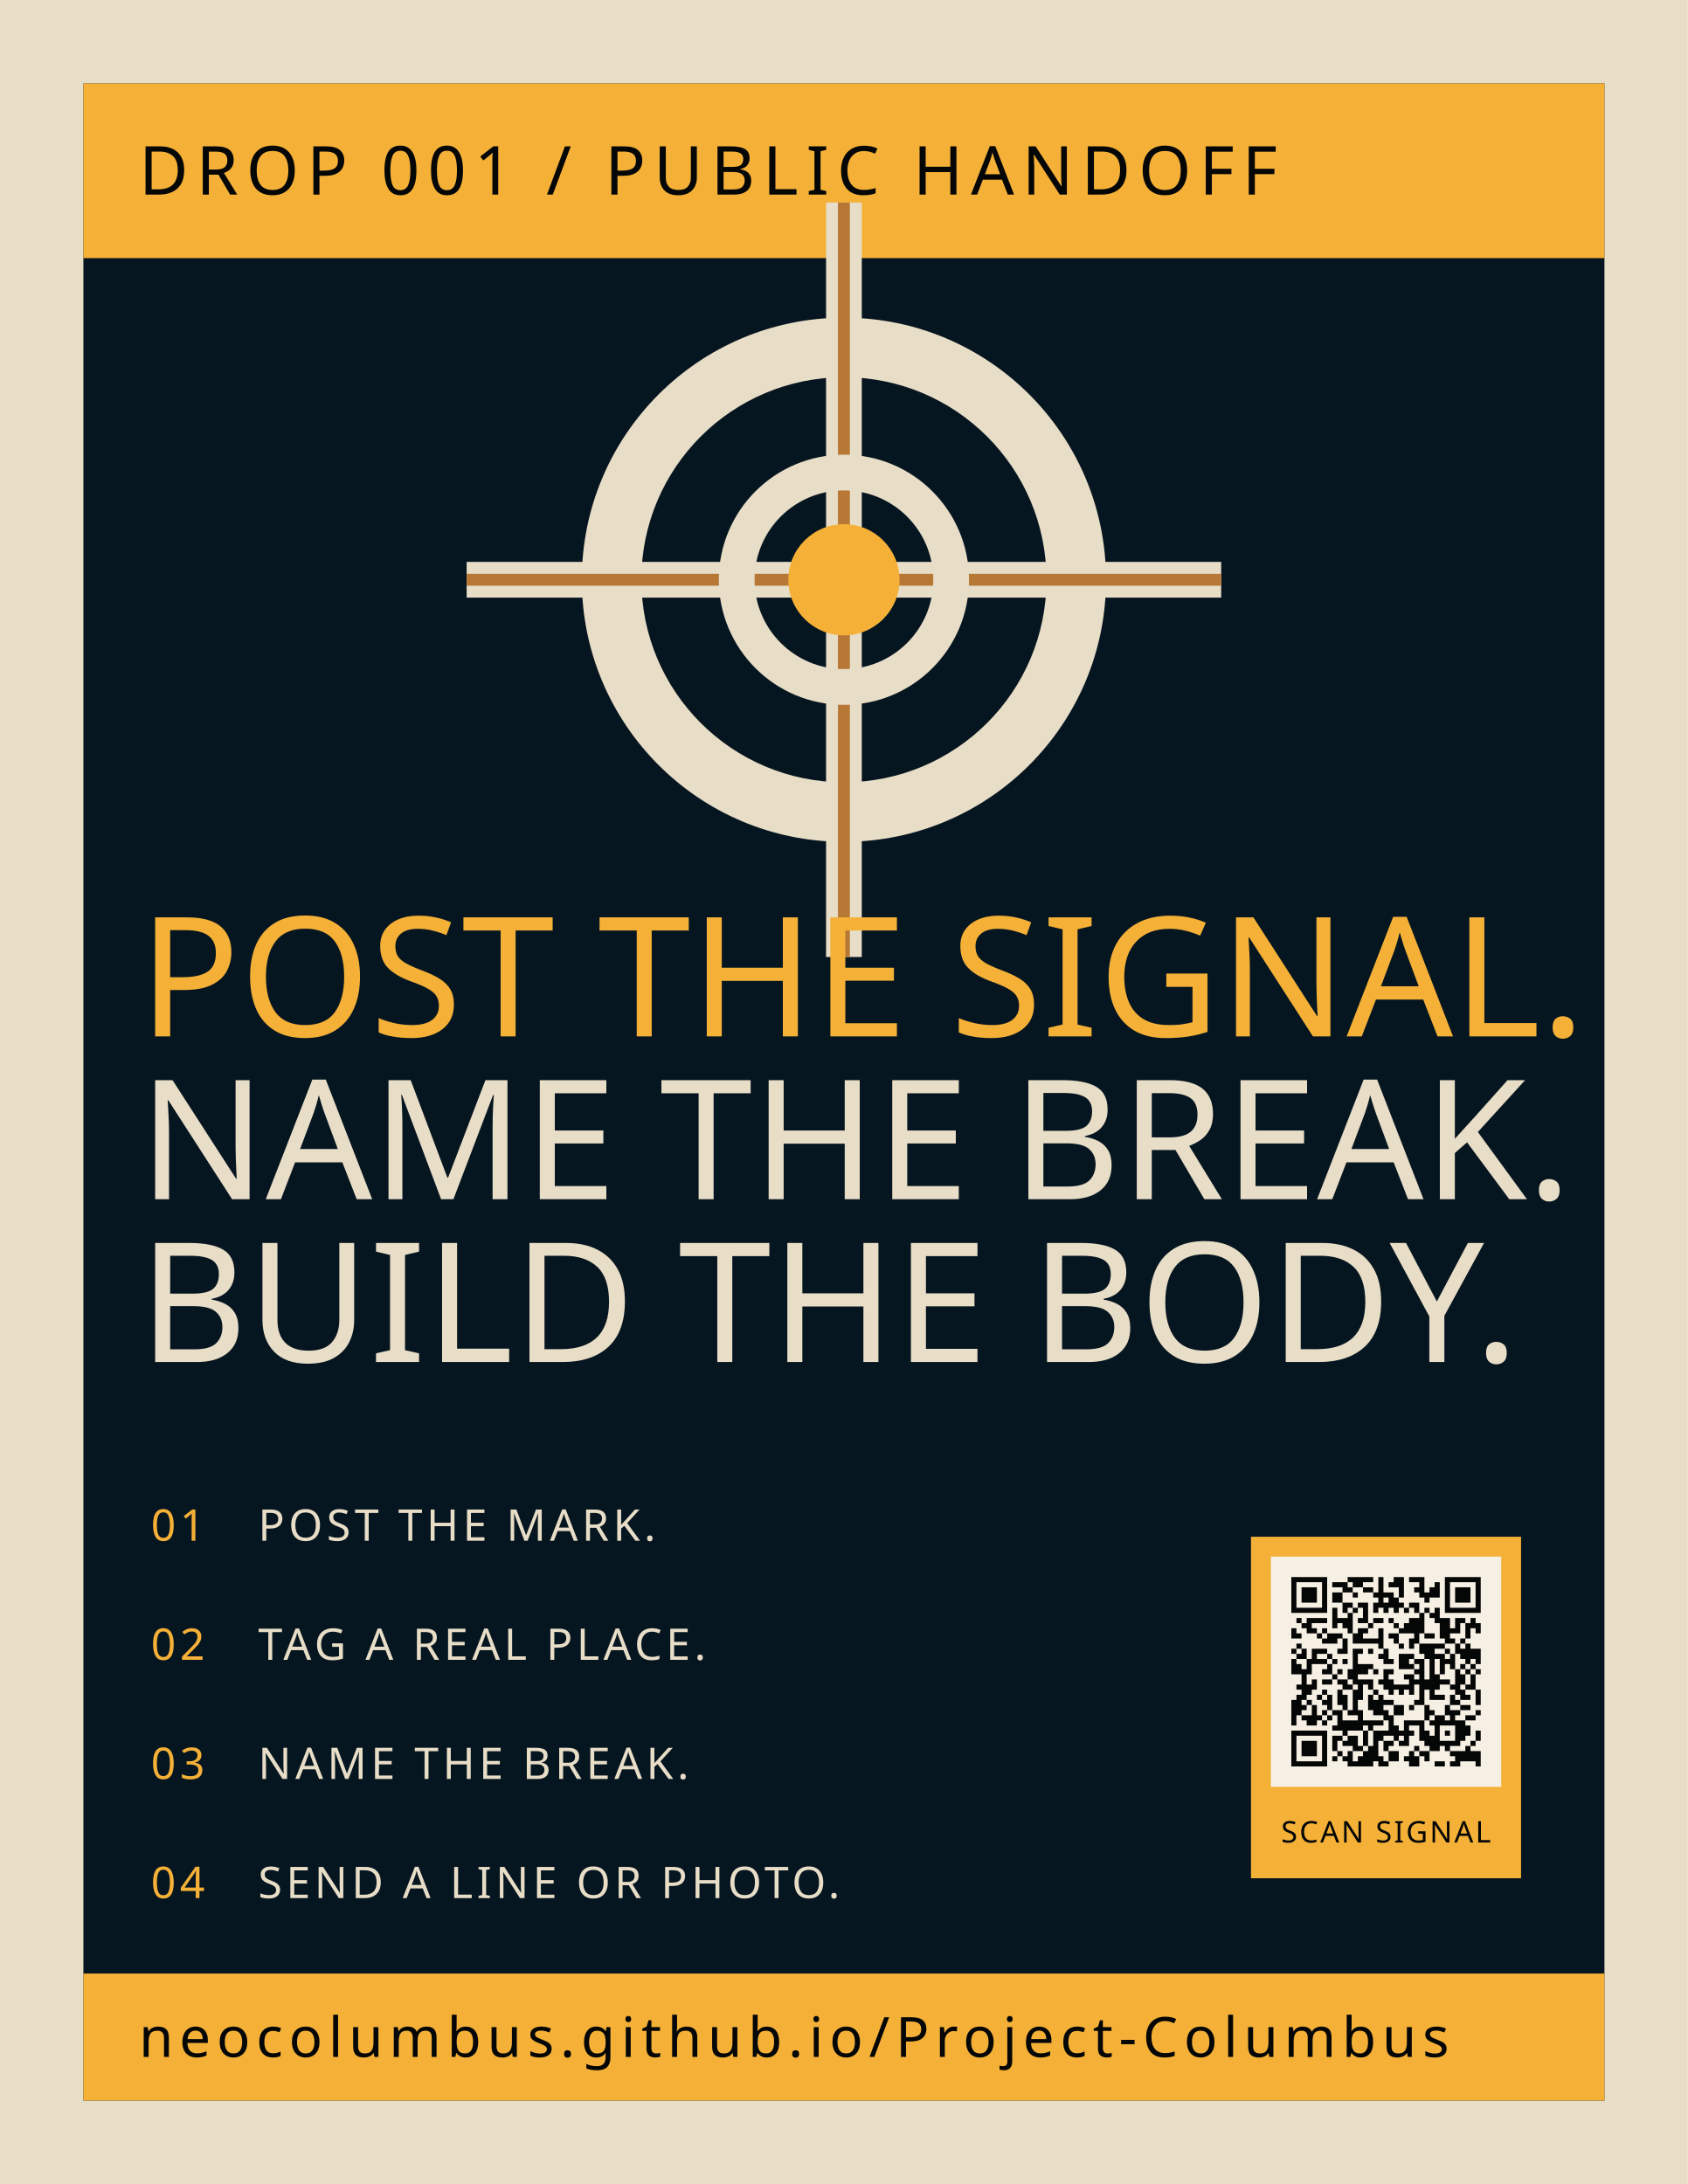
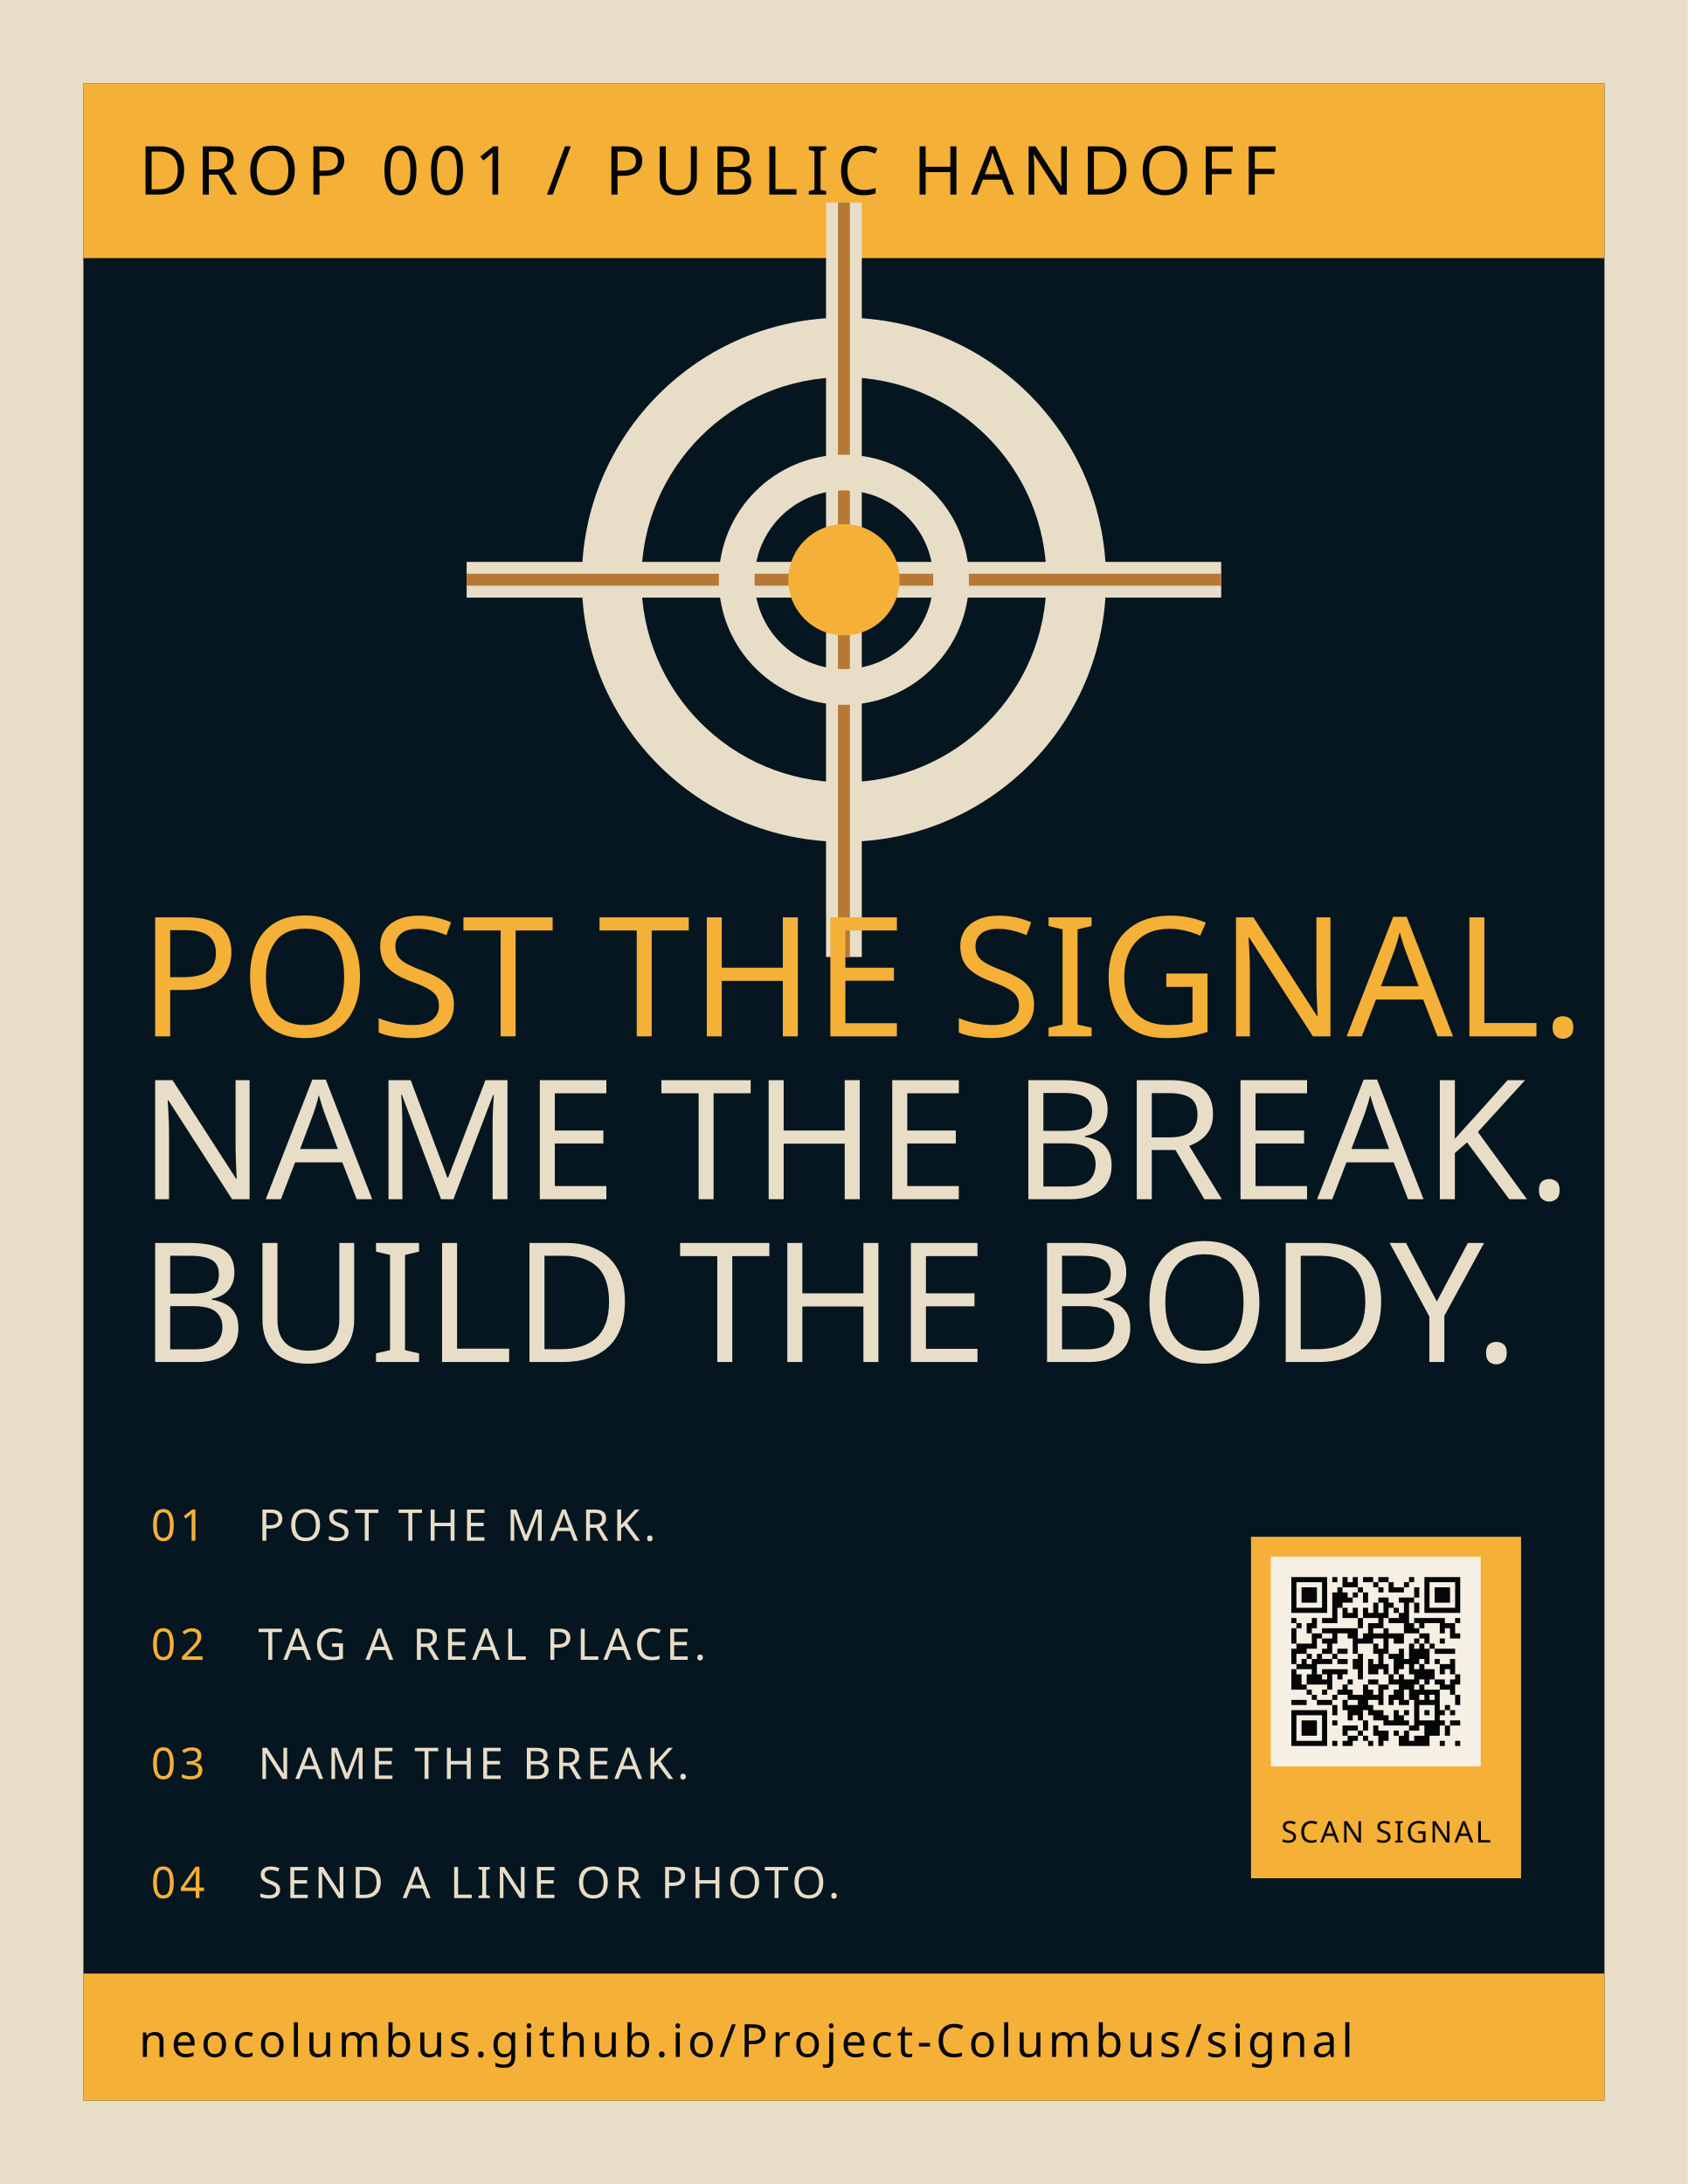
<svg xmlns="http://www.w3.org/2000/svg" viewBox="0 0 850 1100" role="img" aria-labelledby="title desc">
  <defs>
    <g id="project-qr-code">
-       <rect width="45" height="45" fill="#F6F0E4" />
-       <path fill="#050606" d="M4 4h1v1h-1zM5 4h1v1h-1zM6 4h1v1h-1zM7 4h1v1h-1zM8 4h1v1h-1zM9 4h1v1h-1zM10 4h1v1h-1zM15 4h1v1h-1zM16 4h1v1h-1zM17 4h1v1h-1zM18 4h1v1h-1zM19 4h1v1h-1zM21 4h1v1h-1zM24 4h1v1h-1zM25 4h1v1h-1zM27 4h1v1h-1zM28 4h1v1h-1zM29 4h1v1h-1zM34 4h1v1h-1zM35 4h1v1h-1zM36 4h1v1h-1zM37 4h1v1h-1zM38 4h1v1h-1zM39 4h1v1h-1zM40 4h1v1h-1zM4 5h1v1h-1zM10 5h1v1h-1zM12 5h1v1h-1zM13 5h1v1h-1zM14 5h1v1h-1zM16 5h1v1h-1zM17 5h1v1h-1zM21 5h1v1h-1zM23 5h1v1h-1zM24 5h1v1h-1zM25 5h1v1h-1zM29 5h1v1h-1zM32 5h1v1h-1zM34 5h1v1h-1zM40 5h1v1h-1zM4 6h1v1h-1zM6 6h1v1h-1zM7 6h1v1h-1zM8 6h1v1h-1zM10 6h1v1h-1zM14 6h1v1h-1zM15 6h1v1h-1zM18 6h1v1h-1zM19 6h1v1h-1zM21 6h1v1h-1zM25 6h1v1h-1zM28 6h1v1h-1zM29 6h1v1h-1zM31 6h1v1h-1zM32 6h1v1h-1zM34 6h1v1h-1zM36 6h1v1h-1zM37 6h1v1h-1zM38 6h1v1h-1zM40 6h1v1h-1zM4 7h1v1h-1zM6 7h1v1h-1zM7 7h1v1h-1zM8 7h1v1h-1zM10 7h1v1h-1zM12 7h1v1h-1zM13 7h1v1h-1zM16 7h1v1h-1zM20 7h1v1h-1zM21 7h1v1h-1zM22 7h1v1h-1zM23 7h1v1h-1zM25 7h1v1h-1zM29 7h1v1h-1zM30 7h1v1h-1zM31 7h1v1h-1zM32 7h1v1h-1zM34 7h1v1h-1zM36 7h1v1h-1zM37 7h1v1h-1zM38 7h1v1h-1zM40 7h1v1h-1zM4 8h1v1h-1zM6 8h1v1h-1zM7 8h1v1h-1zM8 8h1v1h-1zM10 8h1v1h-1zM12 8h1v1h-1zM13 8h1v1h-1zM21 8h1v1h-1zM23 8h1v1h-1zM24 8h1v1h-1zM30 8h1v1h-1zM34 8h1v1h-1zM36 8h1v1h-1zM37 8h1v1h-1zM38 8h1v1h-1zM40 8h1v1h-1zM4 9h1v1h-1zM10 9h1v1h-1zM14 9h1v1h-1zM15 9h1v1h-1zM17 9h1v1h-1zM18 9h1v1h-1zM20 9h1v1h-1zM21 9h1v1h-1zM22 9h1v1h-1zM23 9h1v1h-1zM24 9h1v1h-1zM25 9h1v1h-1zM27 9h1v1h-1zM28 9h1v1h-1zM34 9h1v1h-1zM40 9h1v1h-1zM4 10h1v1h-1zM5 10h1v1h-1zM6 10h1v1h-1zM7 10h1v1h-1zM8 10h1v1h-1zM9 10h1v1h-1zM10 10h1v1h-1zM12 10h1v1h-1zM14 10h1v1h-1zM16 10h1v1h-1zM18 10h1v1h-1zM20 10h1v1h-1zM22 10h1v1h-1zM24 10h1v1h-1zM26 10h1v1h-1zM28 10h1v1h-1zM30 10h1v1h-1zM32 10h1v1h-1zM34 10h1v1h-1zM35 10h1v1h-1zM36 10h1v1h-1zM37 10h1v1h-1zM38 10h1v1h-1zM39 10h1v1h-1zM40 10h1v1h-1zM12 11h1v1h-1zM15 11h1v1h-1zM18 11h1v1h-1zM29 11h1v1h-1zM31 11h1v1h-1zM32 11h1v1h-1zM5 12h1v1h-1zM7 12h1v1h-1zM8 12h1v1h-1zM9 12h1v1h-1zM10 12h1v1h-1zM12 12h1v1h-1zM13 12h1v1h-1zM14 12h1v1h-1zM15 12h1v1h-1zM17 12h1v1h-1zM18 12h1v1h-1zM20 12h1v1h-1zM21 12h1v1h-1zM23 12h1v1h-1zM27 12h1v1h-1zM28 12h1v1h-1zM29 12h1v1h-1zM32 12h1v1h-1zM33 12h1v1h-1zM34 12h1v1h-1zM36 12h1v1h-1zM37 12h1v1h-1zM39 12h1v1h-1zM6 13h1v1h-1zM7 13h1v1h-1zM12 13h1v1h-1zM14 13h1v1h-1zM15 13h1v1h-1zM19 13h1v1h-1zM24 13h1v1h-1zM26 13h1v1h-1zM27 13h1v1h-1zM28 13h1v1h-1zM29 13h1v1h-1zM33 13h1v1h-1zM34 13h1v1h-1zM36 13h1v1h-1zM38 13h1v1h-1zM39 13h1v1h-1zM40 13h1v1h-1zM4 14h1v1h-1zM7 14h1v1h-1zM8 14h1v1h-1zM10 14h1v1h-1zM15 14h1v1h-1zM17 14h1v1h-1zM18 14h1v1h-1zM21 14h1v1h-1zM25 14h1v1h-1zM26 14h1v1h-1zM27 14h1v1h-1zM28 14h1v1h-1zM29 14h1v1h-1zM33 14h1v1h-1zM34 14h1v1h-1zM35 14h1v1h-1zM36 14h1v1h-1zM38 14h1v1h-1zM40 14h1v1h-1zM4 15h1v1h-1zM5 15h1v1h-1zM9 15h1v1h-1zM11 15h1v1h-1zM12 15h1v1h-1zM13 15h1v1h-1zM16 15h1v1h-1zM17 15h1v1h-1zM21 15h1v1h-1zM23 15h1v1h-1zM24 15h1v1h-1zM28 15h1v1h-1zM30 15h1v1h-1zM31 15h1v1h-1zM33 15h1v1h-1zM34 15h1v1h-1zM38 15h1v1h-1zM10 16h1v1h-1zM11 16h1v1h-1zM12 16h1v1h-1zM14 16h1v1h-1zM16 16h1v1h-1zM17 16h1v1h-1zM18 16h1v1h-1zM19 16h1v1h-1zM20 16h1v1h-1zM21 16h1v1h-1zM24 16h1v1h-1zM27 16h1v1h-1zM28 16h1v1h-1zM34 16h1v1h-1zM35 16h1v1h-1zM37 16h1v1h-1zM5 17h1v1h-1zM14 17h1v1h-1zM21 17h1v1h-1zM25 17h1v1h-1zM27 17h1v1h-1zM29 17h1v1h-1zM30 17h1v1h-1zM31 17h1v1h-1zM32 17h1v1h-1zM33 17h1v1h-1zM36 17h1v1h-1zM38 17h1v1h-1zM4 18h1v1h-1zM6 18h1v1h-1zM8 18h1v1h-1zM9 18h1v1h-1zM10 18h1v1h-1zM13 18h1v1h-1zM14 18h1v1h-1zM16 18h1v1h-1zM17 18h1v1h-1zM19 18h1v1h-1zM22 18h1v1h-1zM29 18h1v1h-1zM30 18h1v1h-1zM31 18h1v1h-1zM34 18h1v1h-1zM36 18h1v1h-1zM37 18h1v1h-1zM38 18h1v1h-1zM39 18h1v1h-1zM40 18h1v1h-1zM5 19h1v1h-1zM6 19h1v1h-1zM8 19h1v1h-1zM11 19h1v1h-1zM16 19h1v1h-1zM21 19h1v1h-1zM22 19h1v1h-1zM25 19h1v1h-1zM26 19h1v1h-1zM27 19h1v1h-1zM30 19h1v1h-1zM31 19h1v1h-1zM32 19h1v1h-1zM33 19h1v1h-1zM35 19h1v1h-1zM37 19h1v1h-1zM38 19h1v1h-1zM39 19h1v1h-1zM40 19h1v1h-1zM4 20h1v1h-1zM7 20h1v1h-1zM8 20h1v1h-1zM9 20h1v1h-1zM10 20h1v1h-1zM12 20h1v1h-1zM14 20h1v1h-1zM16 20h1v1h-1zM22 20h1v1h-1zM23 20h1v1h-1zM25 20h1v1h-1zM26 20h1v1h-1zM28 20h1v1h-1zM29 20h1v1h-1zM31 20h1v1h-1zM33 20h1v1h-1zM34 20h1v1h-1zM35 20h1v1h-1zM38 20h1v1h-1zM40 20h1v1h-1zM4 21h1v1h-1zM5 21h1v1h-1zM7 21h1v1h-1zM11 21h1v1h-1zM16 21h1v1h-1zM17 21h1v1h-1zM18 21h1v1h-1zM19 21h1v1h-1zM25 21h1v1h-1zM26 21h1v1h-1zM27 21h1v1h-1zM29 21h1v1h-1zM31 21h1v1h-1zM33 21h1v1h-1zM35 21h1v1h-1zM37 21h1v1h-1zM39 21h1v1h-1zM4 22h1v1h-1zM5 22h1v1h-1zM6 22h1v1h-1zM7 22h1v1h-1zM10 22h1v1h-1zM11 22h1v1h-1zM13 22h1v1h-1zM15 22h1v1h-1zM16 22h1v1h-1zM17 22h1v1h-1zM18 22h1v1h-1zM20 22h1v1h-1zM22 22h1v1h-1zM23 22h1v1h-1zM28 22h1v1h-1zM29 22h1v1h-1zM31 22h1v1h-1zM33 22h1v1h-1zM36 22h1v1h-1zM38 22h1v1h-1zM40 22h1v1h-1zM6 23h1v1h-1zM12 23h1v1h-1zM15 23h1v1h-1zM16 23h1v1h-1zM22 23h1v1h-1zM26 23h1v1h-1zM27 23h1v1h-1zM29 23h1v1h-1zM31 23h1v1h-1zM32 23h1v1h-1zM36 23h1v1h-1zM37 23h1v1h-1zM39 23h1v1h-1zM6 24h1v1h-1zM8 24h1v1h-1zM10 24h1v1h-1zM11 24h1v1h-1zM13 24h1v1h-1zM14 24h1v1h-1zM16 24h1v1h-1zM17 24h1v1h-1zM18 24h1v1h-1zM19 24h1v1h-1zM21 24h1v1h-1zM22 24h1v1h-1zM23 24h1v1h-1zM27 24h1v1h-1zM28 24h1v1h-1zM29 24h1v1h-1zM30 24h1v1h-1zM31 24h1v1h-1zM32 24h1v1h-1zM33 24h1v1h-1zM34 24h1v1h-1zM36 24h1v1h-1zM37 24h1v1h-1zM39 24h1v1h-1zM5 25h1v1h-1zM6 25h1v1h-1zM7 25h1v1h-1zM8 25h1v1h-1zM14 25h1v1h-1zM15 25h1v1h-1zM17 25h1v1h-1zM19 25h1v1h-1zM22 25h1v1h-1zM23 25h1v1h-1zM24 25h1v1h-1zM25 25h1v1h-1zM26 25h1v1h-1zM27 25h1v1h-1zM29 25h1v1h-1zM30 25h1v1h-1zM31 25h1v1h-1zM32 25h1v1h-1zM35 25h1v1h-1zM36 25h1v1h-1zM38 25h1v1h-1zM39 25h1v1h-1zM6 26h1v1h-1zM7 26h1v1h-1zM10 26h1v1h-1zM13 26h1v1h-1zM16 26h1v1h-1zM17 26h1v1h-1zM20 26h1v1h-1zM23 26h1v1h-1zM25 26h1v1h-1zM27 26h1v1h-1zM29 26h1v1h-1zM31 26h1v1h-1zM36 26h1v1h-1zM37 26h1v1h-1zM40 26h1v1h-1zM5 27h1v1h-1zM6 27h1v1h-1zM9 27h1v1h-1zM11 27h1v1h-1zM13 27h1v1h-1zM14 27h1v1h-1zM16 27h1v1h-1zM17 27h1v1h-1zM19 27h1v1h-1zM21 27h1v1h-1zM29 27h1v1h-1zM31 27h1v1h-1zM32 27h1v1h-1zM33 27h1v1h-1zM35 27h1v1h-1zM37 27h1v1h-1zM38 27h1v1h-1zM40 27h1v1h-1zM4 28h1v1h-1zM5 28h1v1h-1zM7 28h1v1h-1zM10 28h1v1h-1zM11 28h1v1h-1zM13 28h1v1h-1zM14 28h1v1h-1zM16 28h1v1h-1zM19 28h1v1h-1zM20 28h1v1h-1zM21 28h1v1h-1zM22 28h1v1h-1zM23 28h1v1h-1zM28 28h1v1h-1zM29 28h1v1h-1zM35 28h1v1h-1zM36 28h1v1h-1zM40 28h1v1h-1zM4 29h1v1h-1zM5 29h1v1h-1zM6 29h1v1h-1zM8 29h1v1h-1zM11 29h1v1h-1zM14 29h1v1h-1zM16 29h1v1h-1zM19 29h1v1h-1zM20 29h1v1h-1zM21 29h1v1h-1zM24 29h1v1h-1zM25 29h1v1h-1zM27 29h1v1h-1zM30 29h1v1h-1zM34 29h1v1h-1zM37 29h1v1h-1zM38 29h1v1h-1zM4 30h1v1h-1zM5 30h1v1h-1zM8 30h1v1h-1zM10 30h1v1h-1zM12 30h1v1h-1zM13 30h1v1h-1zM15 30h1v1h-1zM16 30h1v1h-1zM17 30h1v1h-1zM20 30h1v1h-1zM21 30h1v1h-1zM22 30h1v1h-1zM24 30h1v1h-1zM25 30h1v1h-1zM30 30h1v1h-1zM31 30h1v1h-1zM34 30h1v1h-1zM35 30h1v1h-1zM36 30h1v1h-1zM40 30h1v1h-1zM4 31h1v1h-1zM6 31h1v1h-1zM7 31h1v1h-1zM8 31h1v1h-1zM9 31h1v1h-1zM11 31h1v1h-1zM13 31h1v1h-1zM17 31h1v1h-1zM22 31h1v1h-1zM23 31h1v1h-1zM30 31h1v1h-1zM32 31h1v1h-1zM33 31h1v1h-1zM35 31h1v1h-1zM38 31h1v1h-1zM39 31h1v1h-1zM4 32h1v1h-1zM7 32h1v1h-1zM8 32h1v1h-1zM10 32h1v1h-1zM13 32h1v1h-1zM14 32h1v1h-1zM15 32h1v1h-1zM16 32h1v1h-1zM17 32h1v1h-1zM18 32h1v1h-1zM19 32h1v1h-1zM20 32h1v1h-1zM21 32h1v1h-1zM23 32h1v1h-1zM26 32h1v1h-1zM27 32h1v1h-1zM28 32h1v1h-1zM29 32h1v1h-1zM31 32h1v1h-1zM32 32h1v1h-1zM33 32h1v1h-1zM34 32h1v1h-1zM35 32h1v1h-1zM36 32h1v1h-1zM37 32h1v1h-1zM12 33h1v1h-1zM13 33h1v1h-1zM14 33h1v1h-1zM15 33h1v1h-1zM16 33h1v1h-1zM17 33h1v1h-1zM19 33h1v1h-1zM23 33h1v1h-1zM24 33h1v1h-1zM26 33h1v1h-1zM29 33h1v1h-1zM32 33h1v1h-1zM36 33h1v1h-1zM37 33h1v1h-1zM38 33h1v1h-1zM4 34h1v1h-1zM5 34h1v1h-1zM6 34h1v1h-1zM7 34h1v1h-1zM8 34h1v1h-1zM9 34h1v1h-1zM10 34h1v1h-1zM14 34h1v1h-1zM18 34h1v1h-1zM20 34h1v1h-1zM21 34h1v1h-1zM22 34h1v1h-1zM23 34h1v1h-1zM24 34h1v1h-1zM25 34h1v1h-1zM26 34h1v1h-1zM27 34h1v1h-1zM29 34h1v1h-1zM30 34h1v1h-1zM32 34h1v1h-1zM34 34h1v1h-1zM36 34h1v1h-1zM37 34h1v1h-1zM38 34h1v1h-1zM40 34h1v1h-1zM4 35h1v1h-1zM10 35h1v1h-1zM12 35h1v1h-1zM13 35h1v1h-1zM15 35h1v1h-1zM16 35h1v1h-1zM18 35h1v1h-1zM20 35h1v1h-1zM21 35h1v1h-1zM24 35h1v1h-1zM26 35h1v1h-1zM29 35h1v1h-1zM30 35h1v1h-1zM31 35h1v1h-1zM32 35h1v1h-1zM36 35h1v1h-1zM37 35h1v1h-1zM40 35h1v1h-1zM4 36h1v1h-1zM6 36h1v1h-1zM7 36h1v1h-1zM8 36h1v1h-1zM10 36h1v1h-1zM12 36h1v1h-1zM14 36h1v1h-1zM15 36h1v1h-1zM16 36h1v1h-1zM18 36h1v1h-1zM20 36h1v1h-1zM22 36h1v1h-1zM23 36h1v1h-1zM25 36h1v1h-1zM26 36h1v1h-1zM30 36h1v1h-1zM31 36h1v1h-1zM32 36h1v1h-1zM33 36h1v1h-1zM34 36h1v1h-1zM35 36h1v1h-1zM36 36h1v1h-1zM39 36h1v1h-1zM4 37h1v1h-1zM6 37h1v1h-1zM7 37h1v1h-1zM8 37h1v1h-1zM10 37h1v1h-1zM12 37h1v1h-1zM16 37h1v1h-1zM17 37h1v1h-1zM19 37h1v1h-1zM20 37h1v1h-1zM22 37h1v1h-1zM28 37h1v1h-1zM31 37h1v1h-1zM32 37h1v1h-1zM34 37h1v1h-1zM38 37h1v1h-1zM4 38h1v1h-1zM6 38h1v1h-1zM7 38h1v1h-1zM8 38h1v1h-1zM10 38h1v1h-1zM13 38h1v1h-1zM15 38h1v1h-1zM18 38h1v1h-1zM19 38h1v1h-1zM20 38h1v1h-1zM23 38h1v1h-1zM24 38h1v1h-1zM27 38h1v1h-1zM29 38h1v1h-1zM30 38h1v1h-1zM35 38h1v1h-1zM36 38h1v1h-1zM37 38h1v1h-1zM38 38h1v1h-1zM39 38h1v1h-1zM40 38h1v1h-1zM4 39h1v1h-1zM10 39h1v1h-1zM12 39h1v1h-1zM14 39h1v1h-1zM15 39h1v1h-1zM17 39h1v1h-1zM18 39h1v1h-1zM19 39h1v1h-1zM20 39h1v1h-1zM21 39h1v1h-1zM23 39h1v1h-1zM24 39h1v1h-1zM26 39h1v1h-1zM27 39h1v1h-1zM28 39h1v1h-1zM30 39h1v1h-1zM36 39h1v1h-1zM37 39h1v1h-1zM38 39h1v1h-1zM39 39h1v1h-1zM40 39h1v1h-1zM4 40h1v1h-1zM5 40h1v1h-1zM6 40h1v1h-1zM7 40h1v1h-1zM8 40h1v1h-1zM9 40h1v1h-1zM10 40h1v1h-1zM15 40h1v1h-1zM16 40h1v1h-1zM17 40h1v1h-1zM18 40h1v1h-1zM19 40h1v1h-1zM21 40h1v1h-1zM22 40h1v1h-1zM27 40h1v1h-1zM28 40h1v1h-1zM32 40h1v1h-1zM33 40h1v1h-1zM35 40h1v1h-1zM36 40h1v1h-1zM40 40h1v1h-1z" />
+       <rect width="41" height="41" fill="#F6F0E4" />
+       <path stroke="#050606" d="M4 4.5h7m1 0h1m1 0h1m1 0h1m1 0h2m1 0h2m4 0h1m2 0h7M4 5.5h1m5 0h1m3 0h3m3 0h1m2 0h1m2 0h1m3 0h1m5 0h1M4 6.5h1m1 0h3m1 0h1m2 0h1m3 0h1m3 0h1m1 0h3m2 0h1m1 0h1m1 0h3m1 0h1M4 7.5h1m1 0h3m1 0h1m1 0h3m1 0h1m1 0h1m9 0h1m1 0h1m1 0h3m1 0h1M4 8.5h1m1 0h3m1 0h1m1 0h4m2 0h1m2 0h2m2 0h3m2 0h1m1 0h3m1 0h1M4 9.5h1m5 0h1m1 0h2m6 0h1m1 0h2m2 0h1m1 0h1m1 0h1m5 0h1M4 10.5h7m1 0h1m1 0h1m1 0h1m1 0h1m1 0h1m1 0h1m1 0h1m1 0h1m1 0h1m1 0h7M12 11.5h1m1 0h3m1 0h5m2 0h2M4 12.5h1m3 0h1m1 0h3m4 0h1m3 0h1m1 0h4m1 0h6m2 0h1M5 13.5h1m1 0h2m8 0h1m1 0h3m4 0h2m1 0h1m3 0h3M4 14.5h1m2 0h1m2 0h7m2 0h1m2 0h1m3 0h3m4 0h1m1 0h1M4 15.5h1m3 0h2m2 0h1m2 0h2m1 0h8m3 0h2m4 0h2M4 16.5h1m3 0h1m1 0h3m3 0h4m2 0h1m1 0h2m2 0h1m1 0h1m2 0h1M5 17.5h4m2 0h1m4 0h1m3 0h1m1 0h1m4 0h1m1 0h1m1 0h1M4 18.5h3m3 0h2m1 0h2m1 0h1m3 0h3m2 0h1m1 0h4m1 0h4M4 19.5h1m2 0h1m1 0h1m2 0h1m4 0h1m3 0h1m1 0h3m1 0h4M4 20.5h1m1 0h1m1 0h4m1 0h2m1 0h2m1 0h1m1 0h1m2 0h5m1 0h1m1 0h1m2 0h1M5 21.5h4m7 0h2m1 0h4m1 0h2m1 0h1m1 0h1m3 0h3M4 22.5h1m3 0h1m1 0h5m2 0h1m1 0h2m1 0h1m1 0h1m2 0h5m1 0h1m1 0h1M4 23.5h2m1 0h3m1 0h1m1 0h1m3 0h1m5 0h1m1 0h1m2 0h4m4 0h1M4 24.5h2m1 0h5m3 0h1m3 0h2m2 0h6m1 0h1m1 0h2m1 0h2M4 25.5h3m4 0h1m2 0h1m3 0h1m2 0h2m2 0h3m1 0h1m3 0h3M7 26.5h1m2 0h1m2 0h3m2 0h2m1 0h1m2 0h2m1 0h6m2 0h1M8 27.5h1m3 0h1m2 0h7m1 0h3m1 0h2m1 0h1m1 0h1m3 0h1M4 28.5h3m2 0h3m2 0h1m2 0h2m2 0h1m1 0h1m1 0h2m1 0h5m3 0h1M12 29.5h1m1 0h6m8 0h1m3 0h1m1 0h1M4 30.5h7m1 0h1m2 0h3m1 0h3m2 0h1m1 0h1m1 0h1m1 0h1m1 0h2m1 0h1M4 31.5h1m5 0h1m4 0h1m1 0h1m2 0h3m1 0h2m2 0h1m3 0h1M4 32.5h1m1 0h3m1 0h1m1 0h1m5 0h1m3 0h5m1 0h6m1 0h2M4 33.5h1m1 0h3m1 0h1m3 0h3m1 0h1m1 0h1m6 0h2m1 0h3m1 0h1M4 34.5h1m1 0h3m1 0h1m3 0h1m2 0h1m2 0h3m1 0h1m1 0h1m3 0h3m1 0h1M4 35.5h1m5 0h1m4 0h2m1 0h1m2 0h2m2 0h2m1 0h3M4 36.5h7m1 0h1m1 0h2m3 0h1m1 0h1m3 0h6m2 0h1m2 0h1" />
    </g>
  </defs>
  <rect width="850" height="1100" fill="#E8DDC7" />
  <rect x="42" y="42" width="766" height="1016" fill="#061620" />
  <rect x="42" y="42" width="766" height="88" fill="#F4B037" />
  <text x="70" y="98" fill="#050606" font-family="Arial Black, Impact, sans-serif" font-size="34" letter-spacing="4">DROP 001 / PUBLIC HANDOFF</text>
  <g transform="translate(425 292)">
    <circle r="132" fill="#E8DDC7" />
    <circle r="102" fill="#061620" />
    <path d="M-190 0h380M0-190v380" stroke="#E8DDC7" stroke-width="18" />
    <path d="M-190 0h380M0-190v380" stroke="#B77836" stroke-width="6" />
    <circle r="54" fill="none" stroke="#E8DDC7" stroke-width="18" />
    <circle r="28" fill="#F4B037" />
  </g>
  <text x="70" y="522" fill="#F4B037" font-family="Impact, Arial Black, sans-serif" font-size="84">POST THE SIGNAL.</text>
  <text x="70" y="604" fill="#E8DDC7" font-family="Impact, Arial Black, sans-serif" font-size="84">NAME THE BREAK.</text>
  <text x="70" y="686" fill="#E8DDC7" font-family="Impact, Arial Black, sans-serif" font-size="84">BUILD THE BODY.</text>
  <g font-family="Arial Black, Impact, sans-serif" font-size="22" letter-spacing="2">
    <text x="76" y="776" fill="#F4B037">01</text>
    <text x="130" y="776" fill="#E8DDC7">POST THE MARK.</text>
    <text x="76" y="836" fill="#F4B037">02</text>
    <text x="130" y="836" fill="#E8DDC7">TAG A REAL PLACE.</text>
    <text x="76" y="896" fill="#F4B037">03</text>
    <text x="130" y="896" fill="#E8DDC7">NAME THE BREAK.</text>
    <text x="76" y="956" fill="#F4B037">04</text>
    <text x="130" y="956" fill="#E8DDC7">SEND A LINE OR PHOTO.</text>
  </g>
  <g transform="translate(630 774)">
    <rect width="136" height="172" fill="#F4B037" />
    <use href="#project-qr-code" transform="translate(10 10) scale(2.5778)" />
    <text x="68" y="154" text-anchor="middle" fill="#050606" font-family="Arial Black, Impact, sans-serif" font-size="15" letter-spacing="1">SCAN SIGNAL</text>
  </g>
  <rect x="42" y="994" width="766" height="64" fill="#F4B037" />
-   <text x="70" y="1036" fill="#050606" font-family="Arial Black, Impact, sans-serif" font-size="28" letter-spacing="3">neocolumbus.github.io/Project-Columbus</text>
+   <text x="70" y="1036" fill="#050606" font-family="Arial Black, Impact, sans-serif" font-size="23" letter-spacing="2">neocolumbus.github.io/Project-Columbus/signal</text>
</svg>
